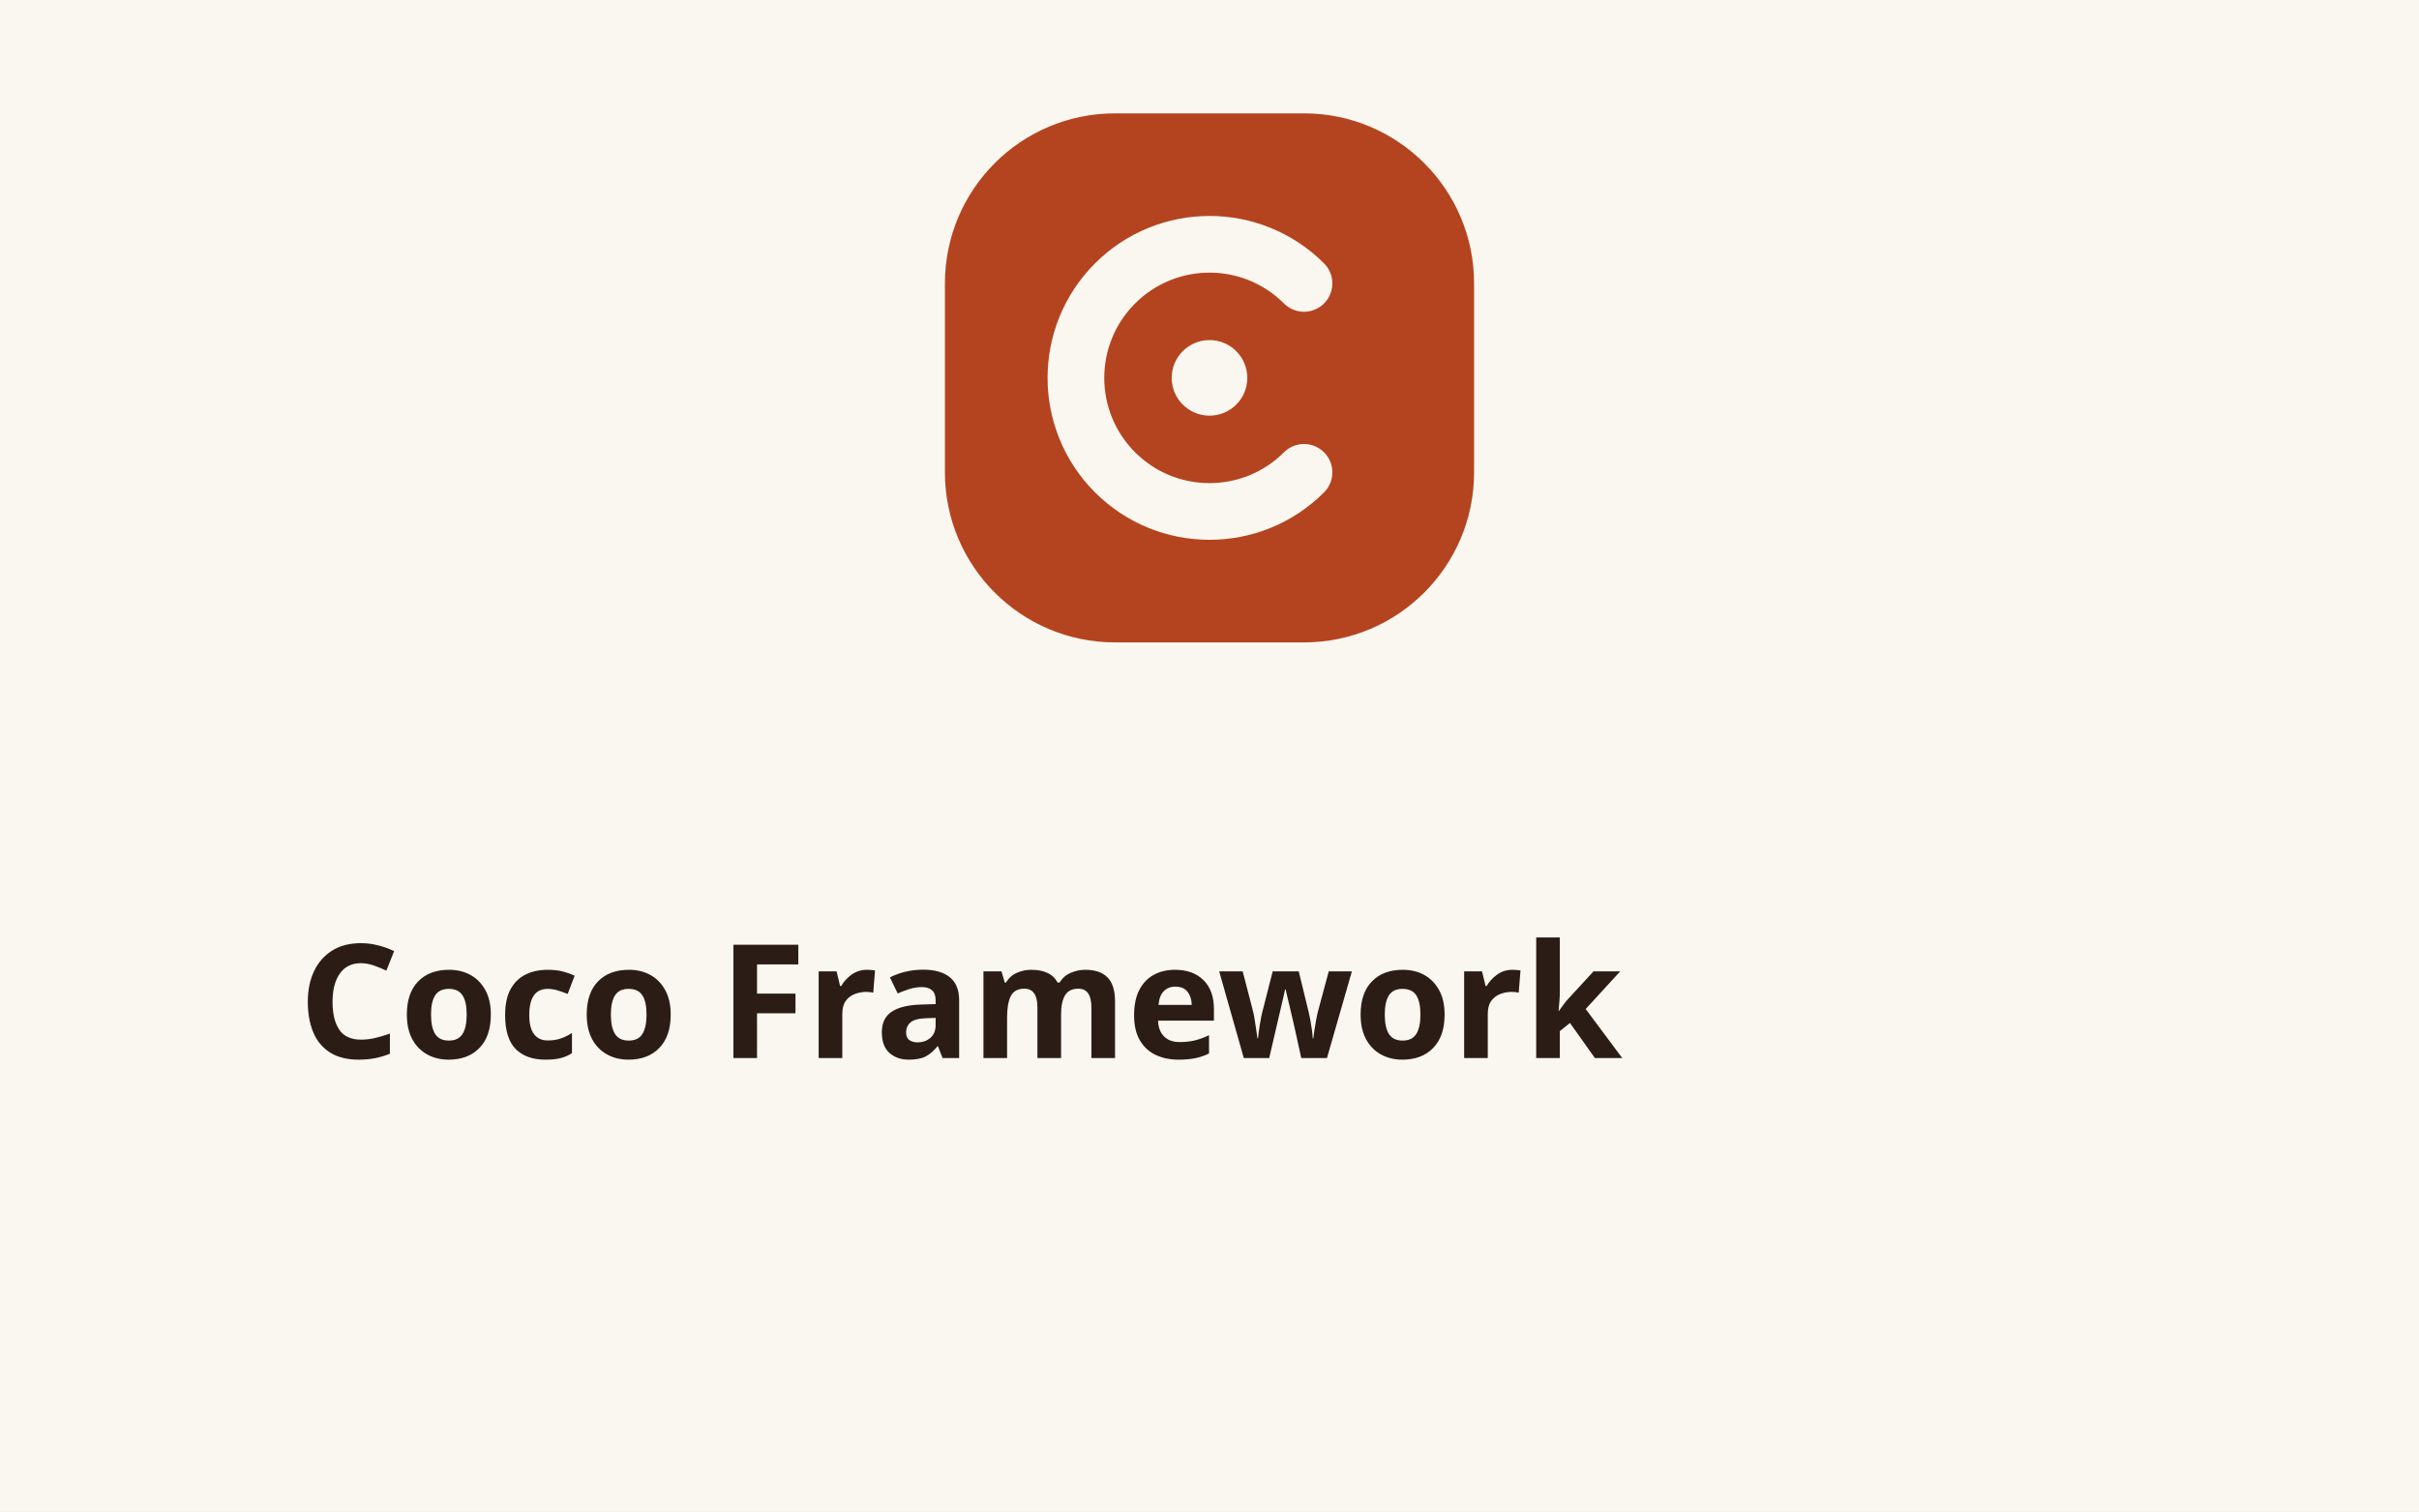
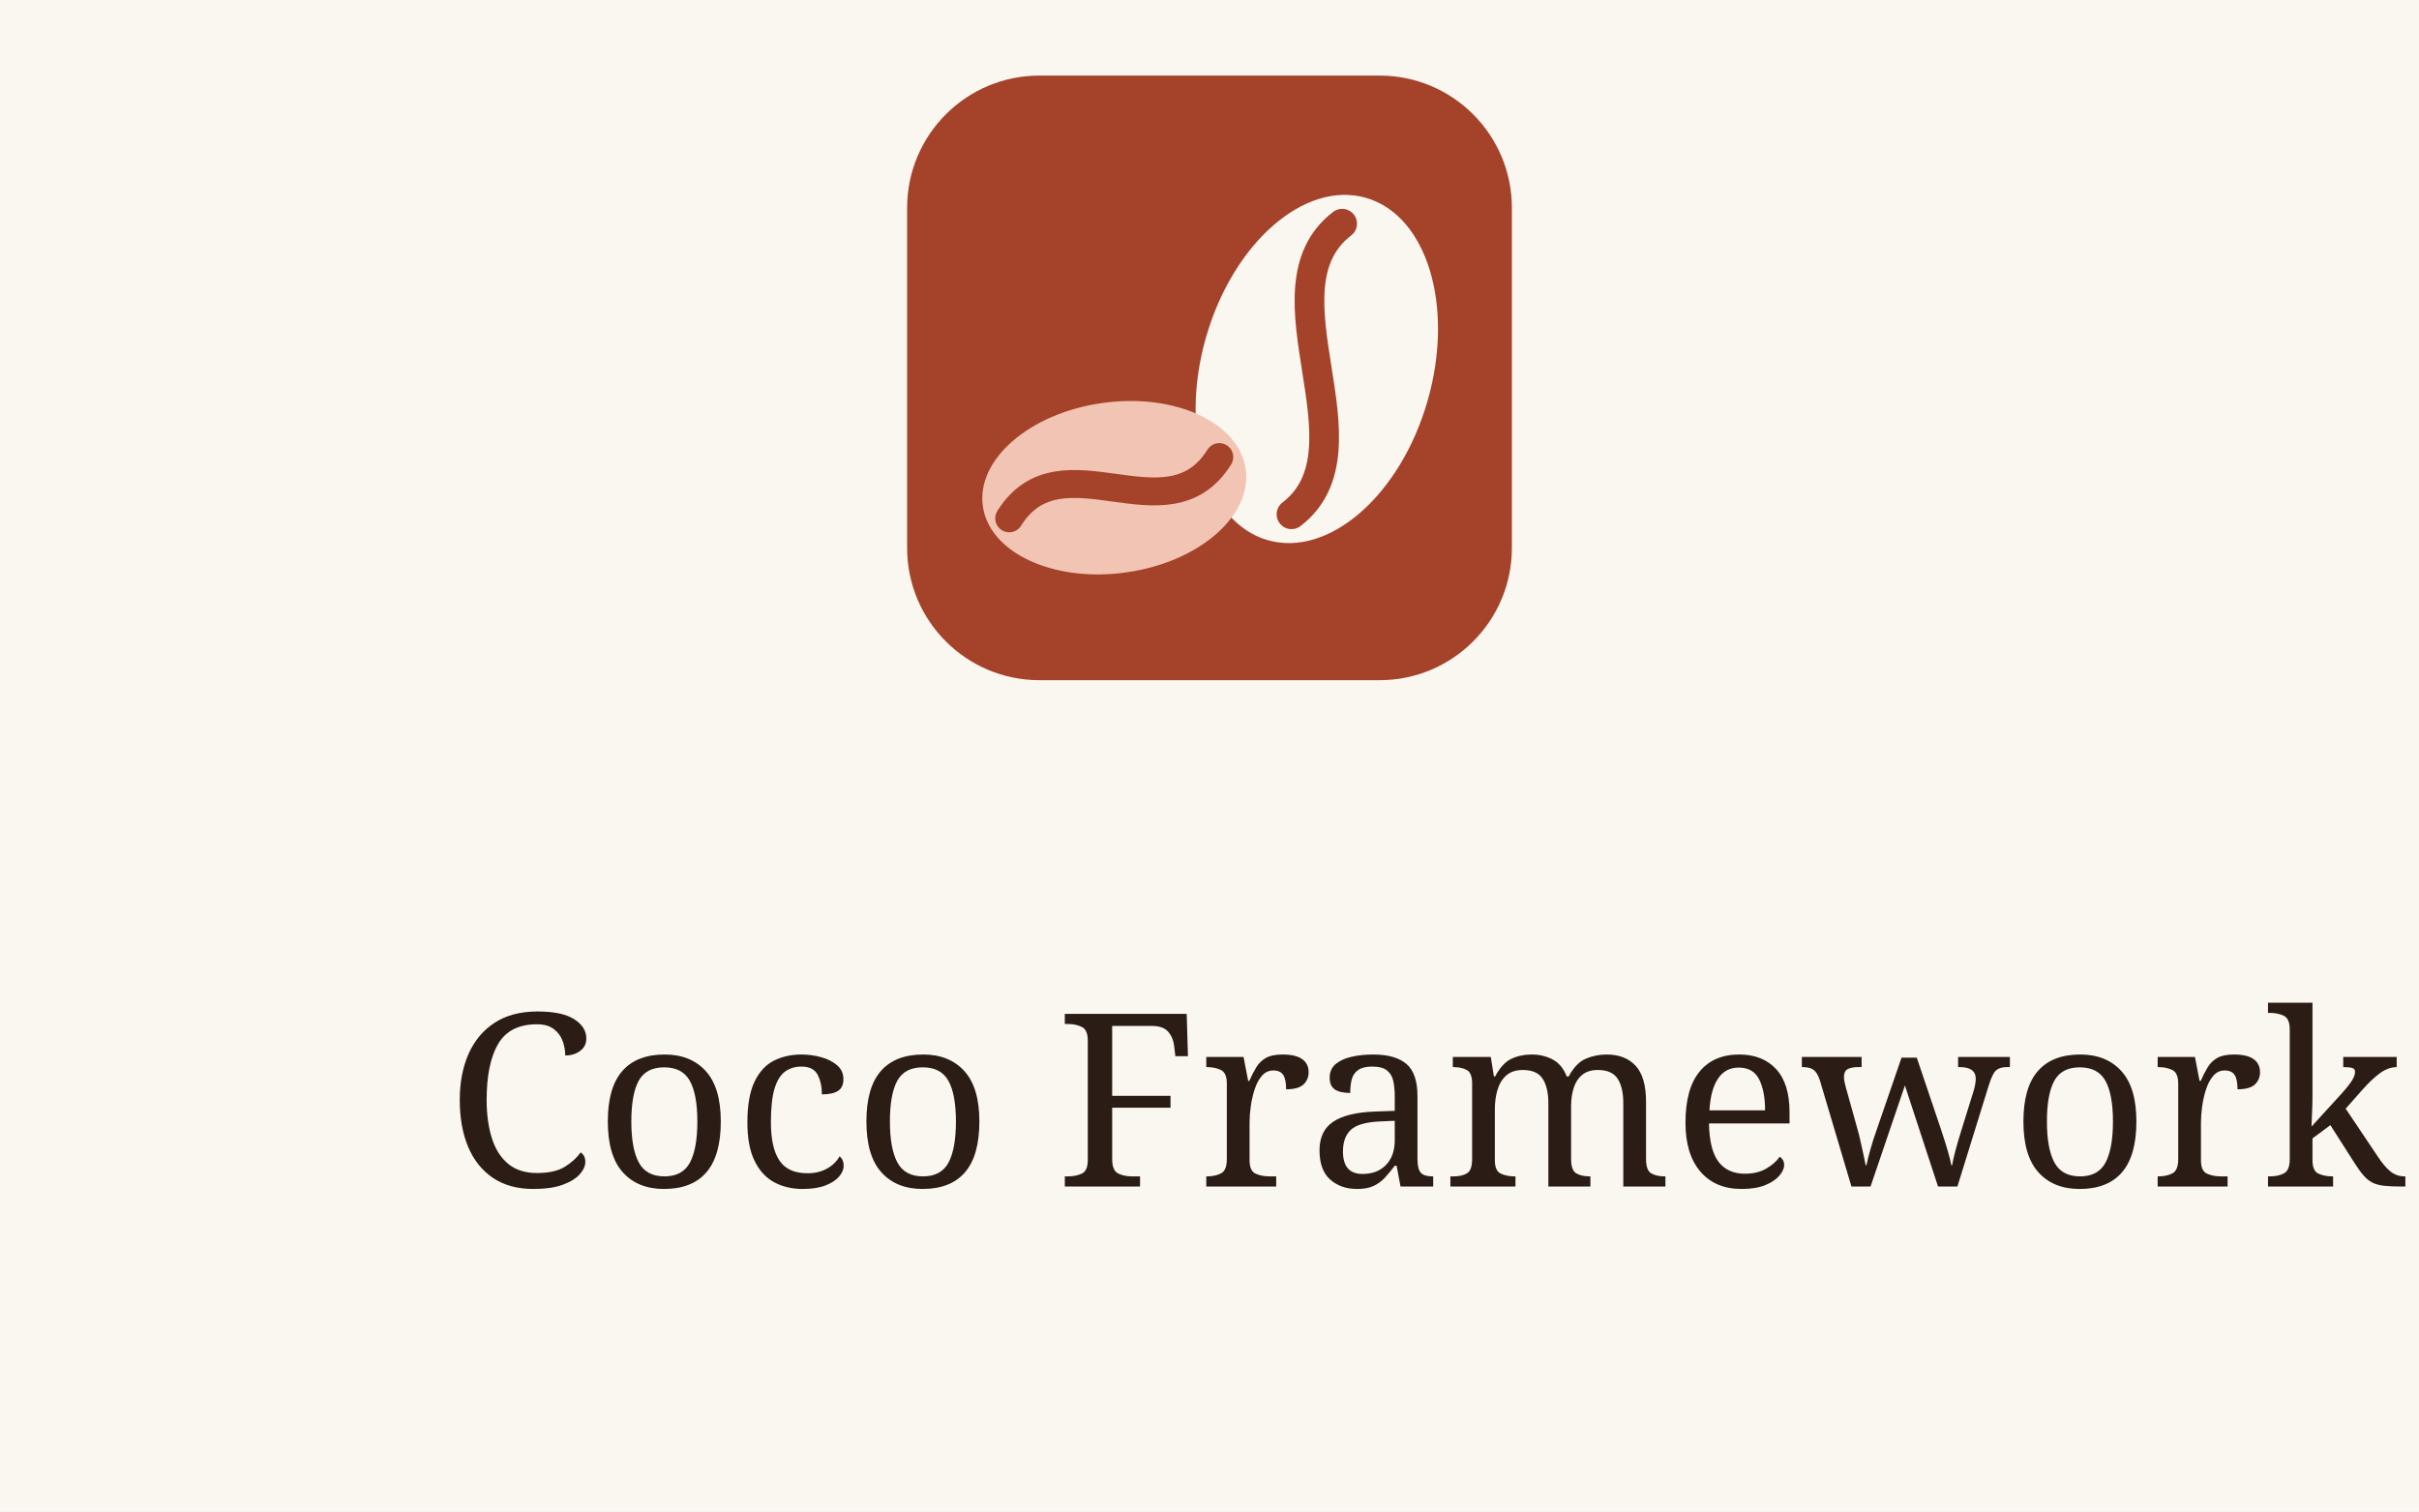
<svg xmlns="http://www.w3.org/2000/svg" width="640" height="400" viewBox="0 0 640 400">
  <rect width="640" height="400" fill="#faf6f0" />
-   <g transform="translate(240 20) scale(5)">
-     <rect x="2" y="2" width="28" height="28" rx="9" fill="#b4441f" />
-     <path d="M21 11a7.07 7.07 0 1 0 0 10" fill="none" stroke="#faf6f0" stroke-width="3" stroke-linecap="round" />
-     <circle cx="16" cy="16" r="2" fill="#faf6f0" />
+   <g transform="translate(240 20) scale(5.0)">
+     <rect width="32" height="32" rx="7" fill="#a5432a" />
+     <defs>
+       <mask id="cut" maskUnits="userSpaceOnUse" x="0" y="0" width="32" height="32">
+         <rect width="32" height="32" fill="#fff" />
+         <g transform="translate(21.6 18.4) rotate(16)">
+           <path d="M-0.9,-8.4 C-4.6,-3.4 4.6,3.4 0.9,8.4" fill="none" stroke="#000" stroke-width="1.7" stroke-linecap="round" />
+         </g>
+         <g transform="translate(10 25.2) rotate(-8)">
+           <path d="M-6.2,0.9 C-2.6,-3.4 2.6,3.4 6.2,-0.9" fill="none" stroke="#000" stroke-width="1.6" stroke-linecap="round" />
+         </g>
+       </mask>
+     </defs>
+     <g transform="translate(16 16) scale(0.84) translate(-16 -16) translate(-1 -4.8) scale(1.1)">
+       <g mask="url(#cut)">
+         <ellipse fill="#faf6f0" rx="6.6" ry="10.2" transform="translate(21.6 18.4) rotate(16)" />
+         <ellipse fill="#f1c4b3" rx="7.6" ry="4.9" transform="translate(10 25.2) rotate(-8)" />
+       </g>
+     </g>
  </g>
-   <text x="79" y="280" font-family="Bricolage Grotesque Variable, sans-serif" font-size="42" font-weight="700" fill="#2b1d16">Coco Framework</text>
+   <text x="118" y="314" font-family="Newsreader Variable, Georgia, serif" font-size="64" font-weight="500" fill="#2b1d16">Coco Framework</text>
</svg>
